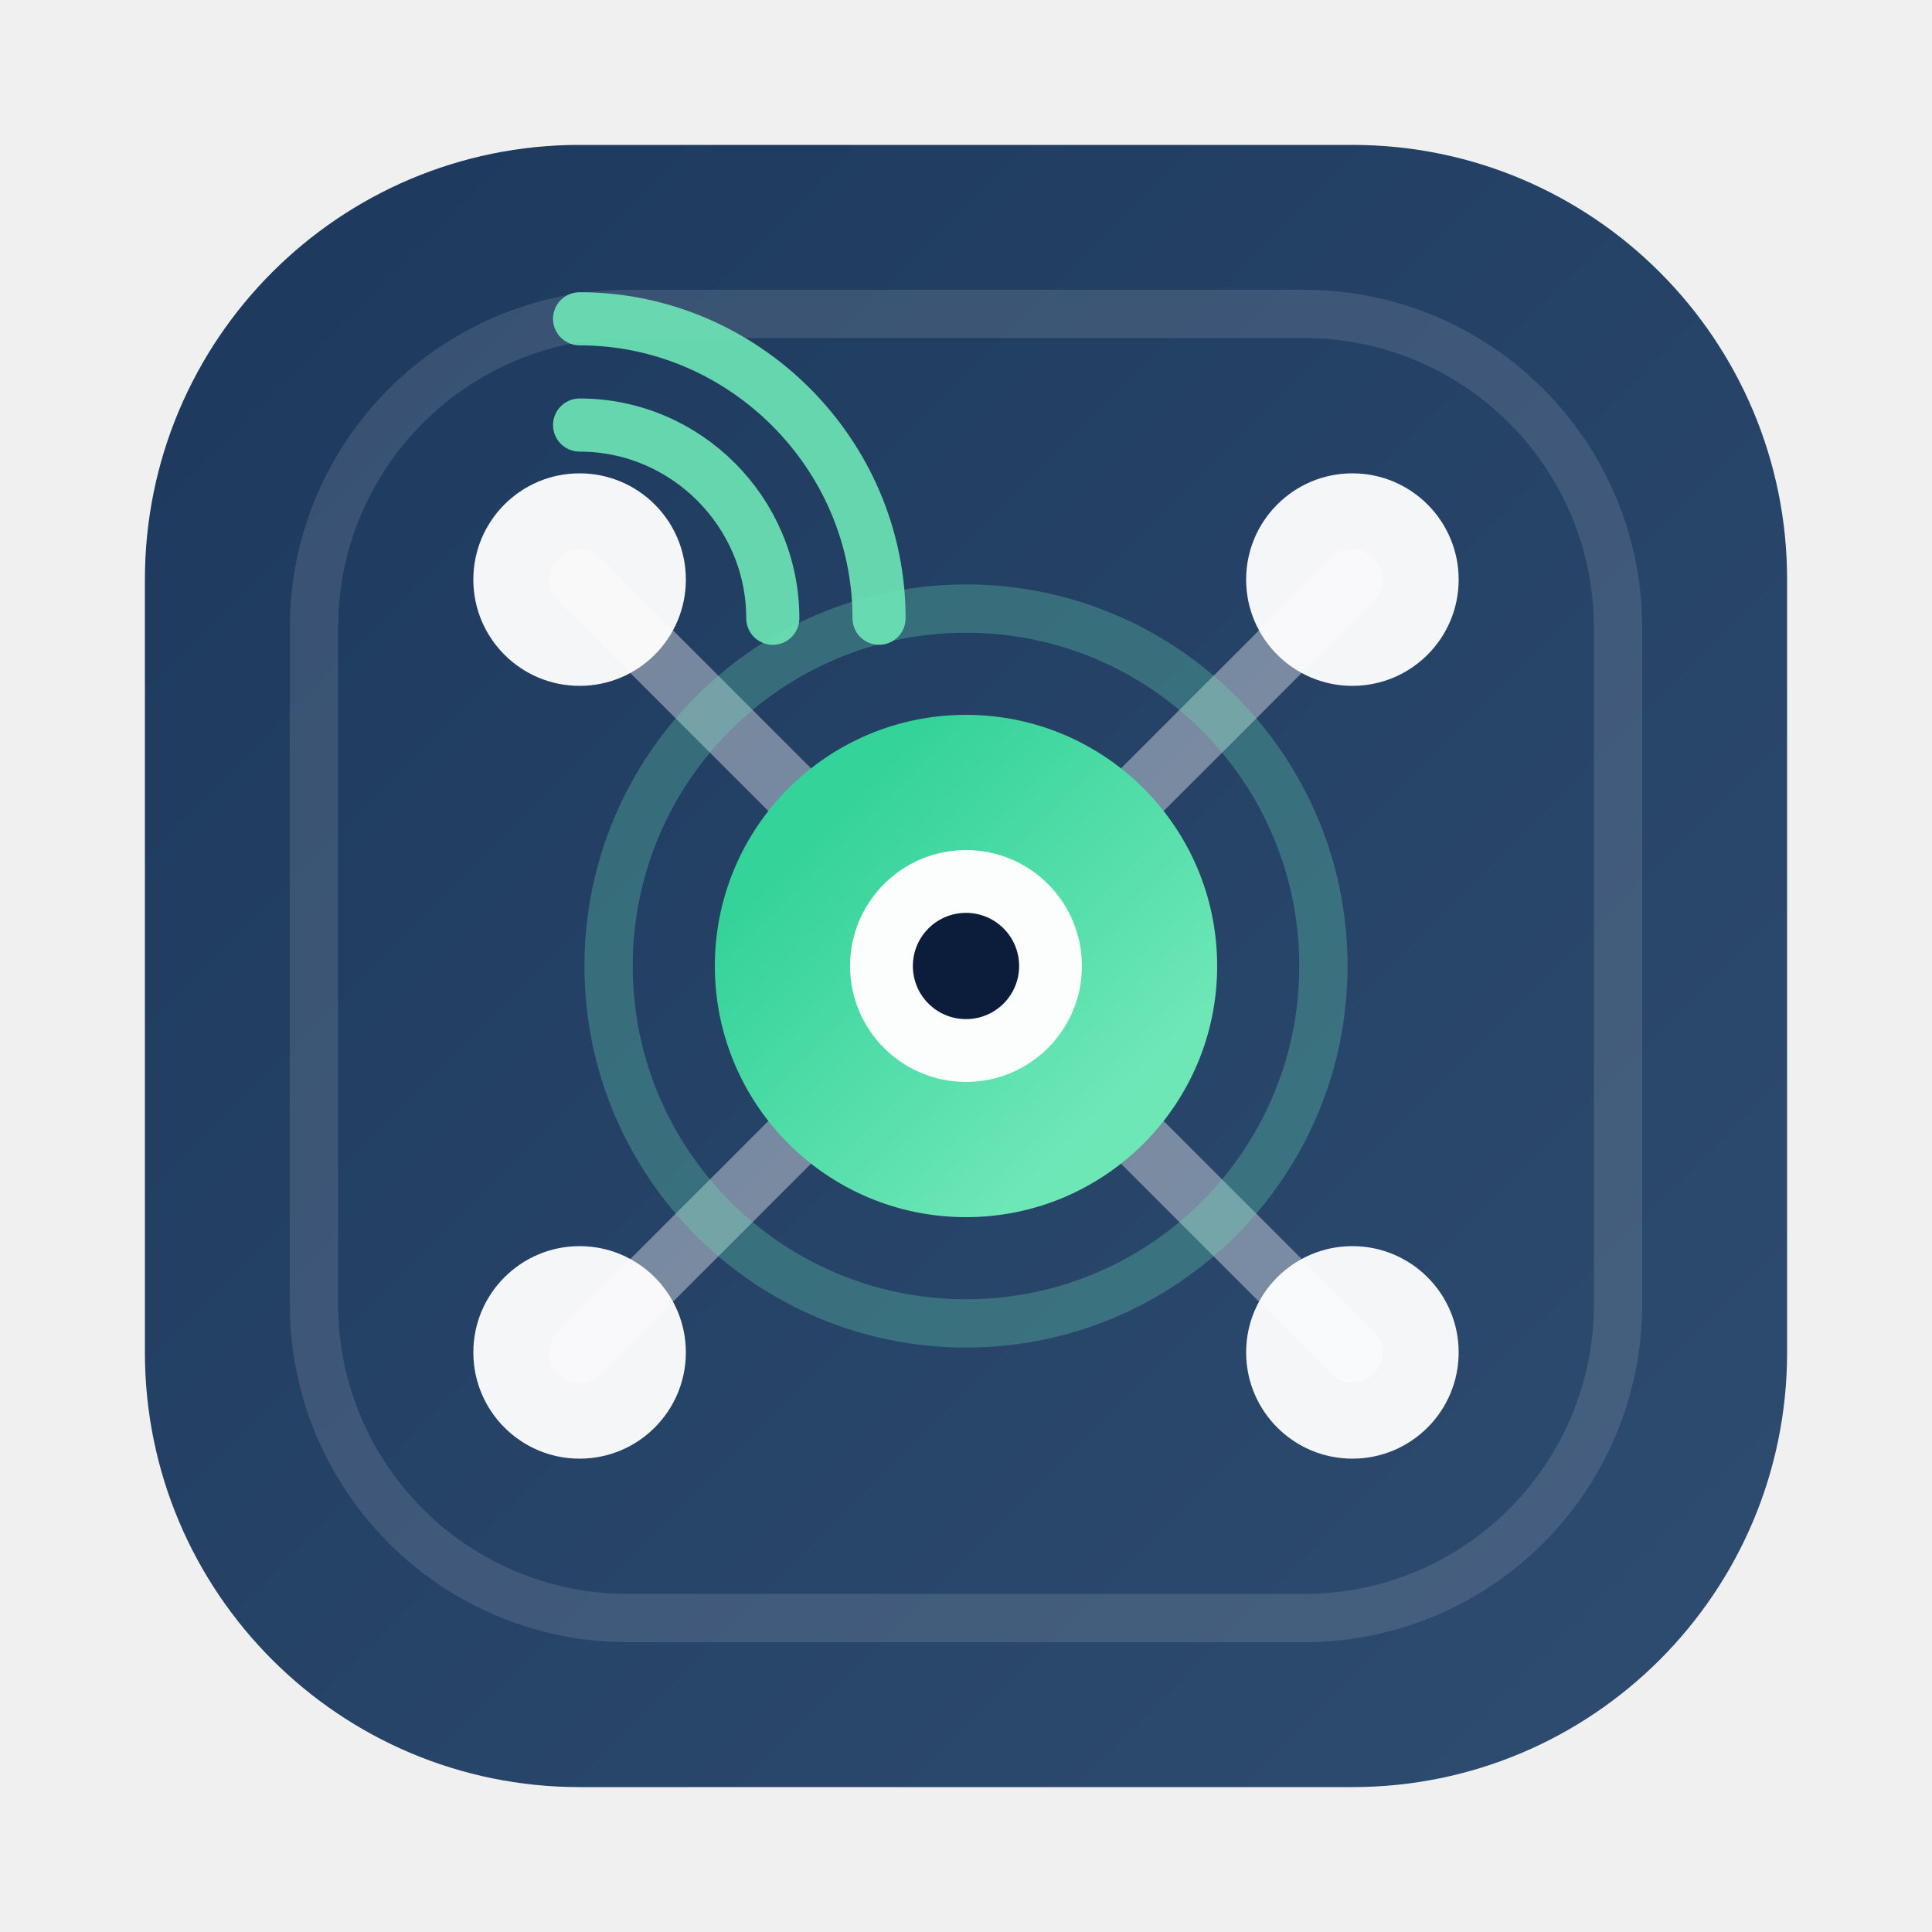
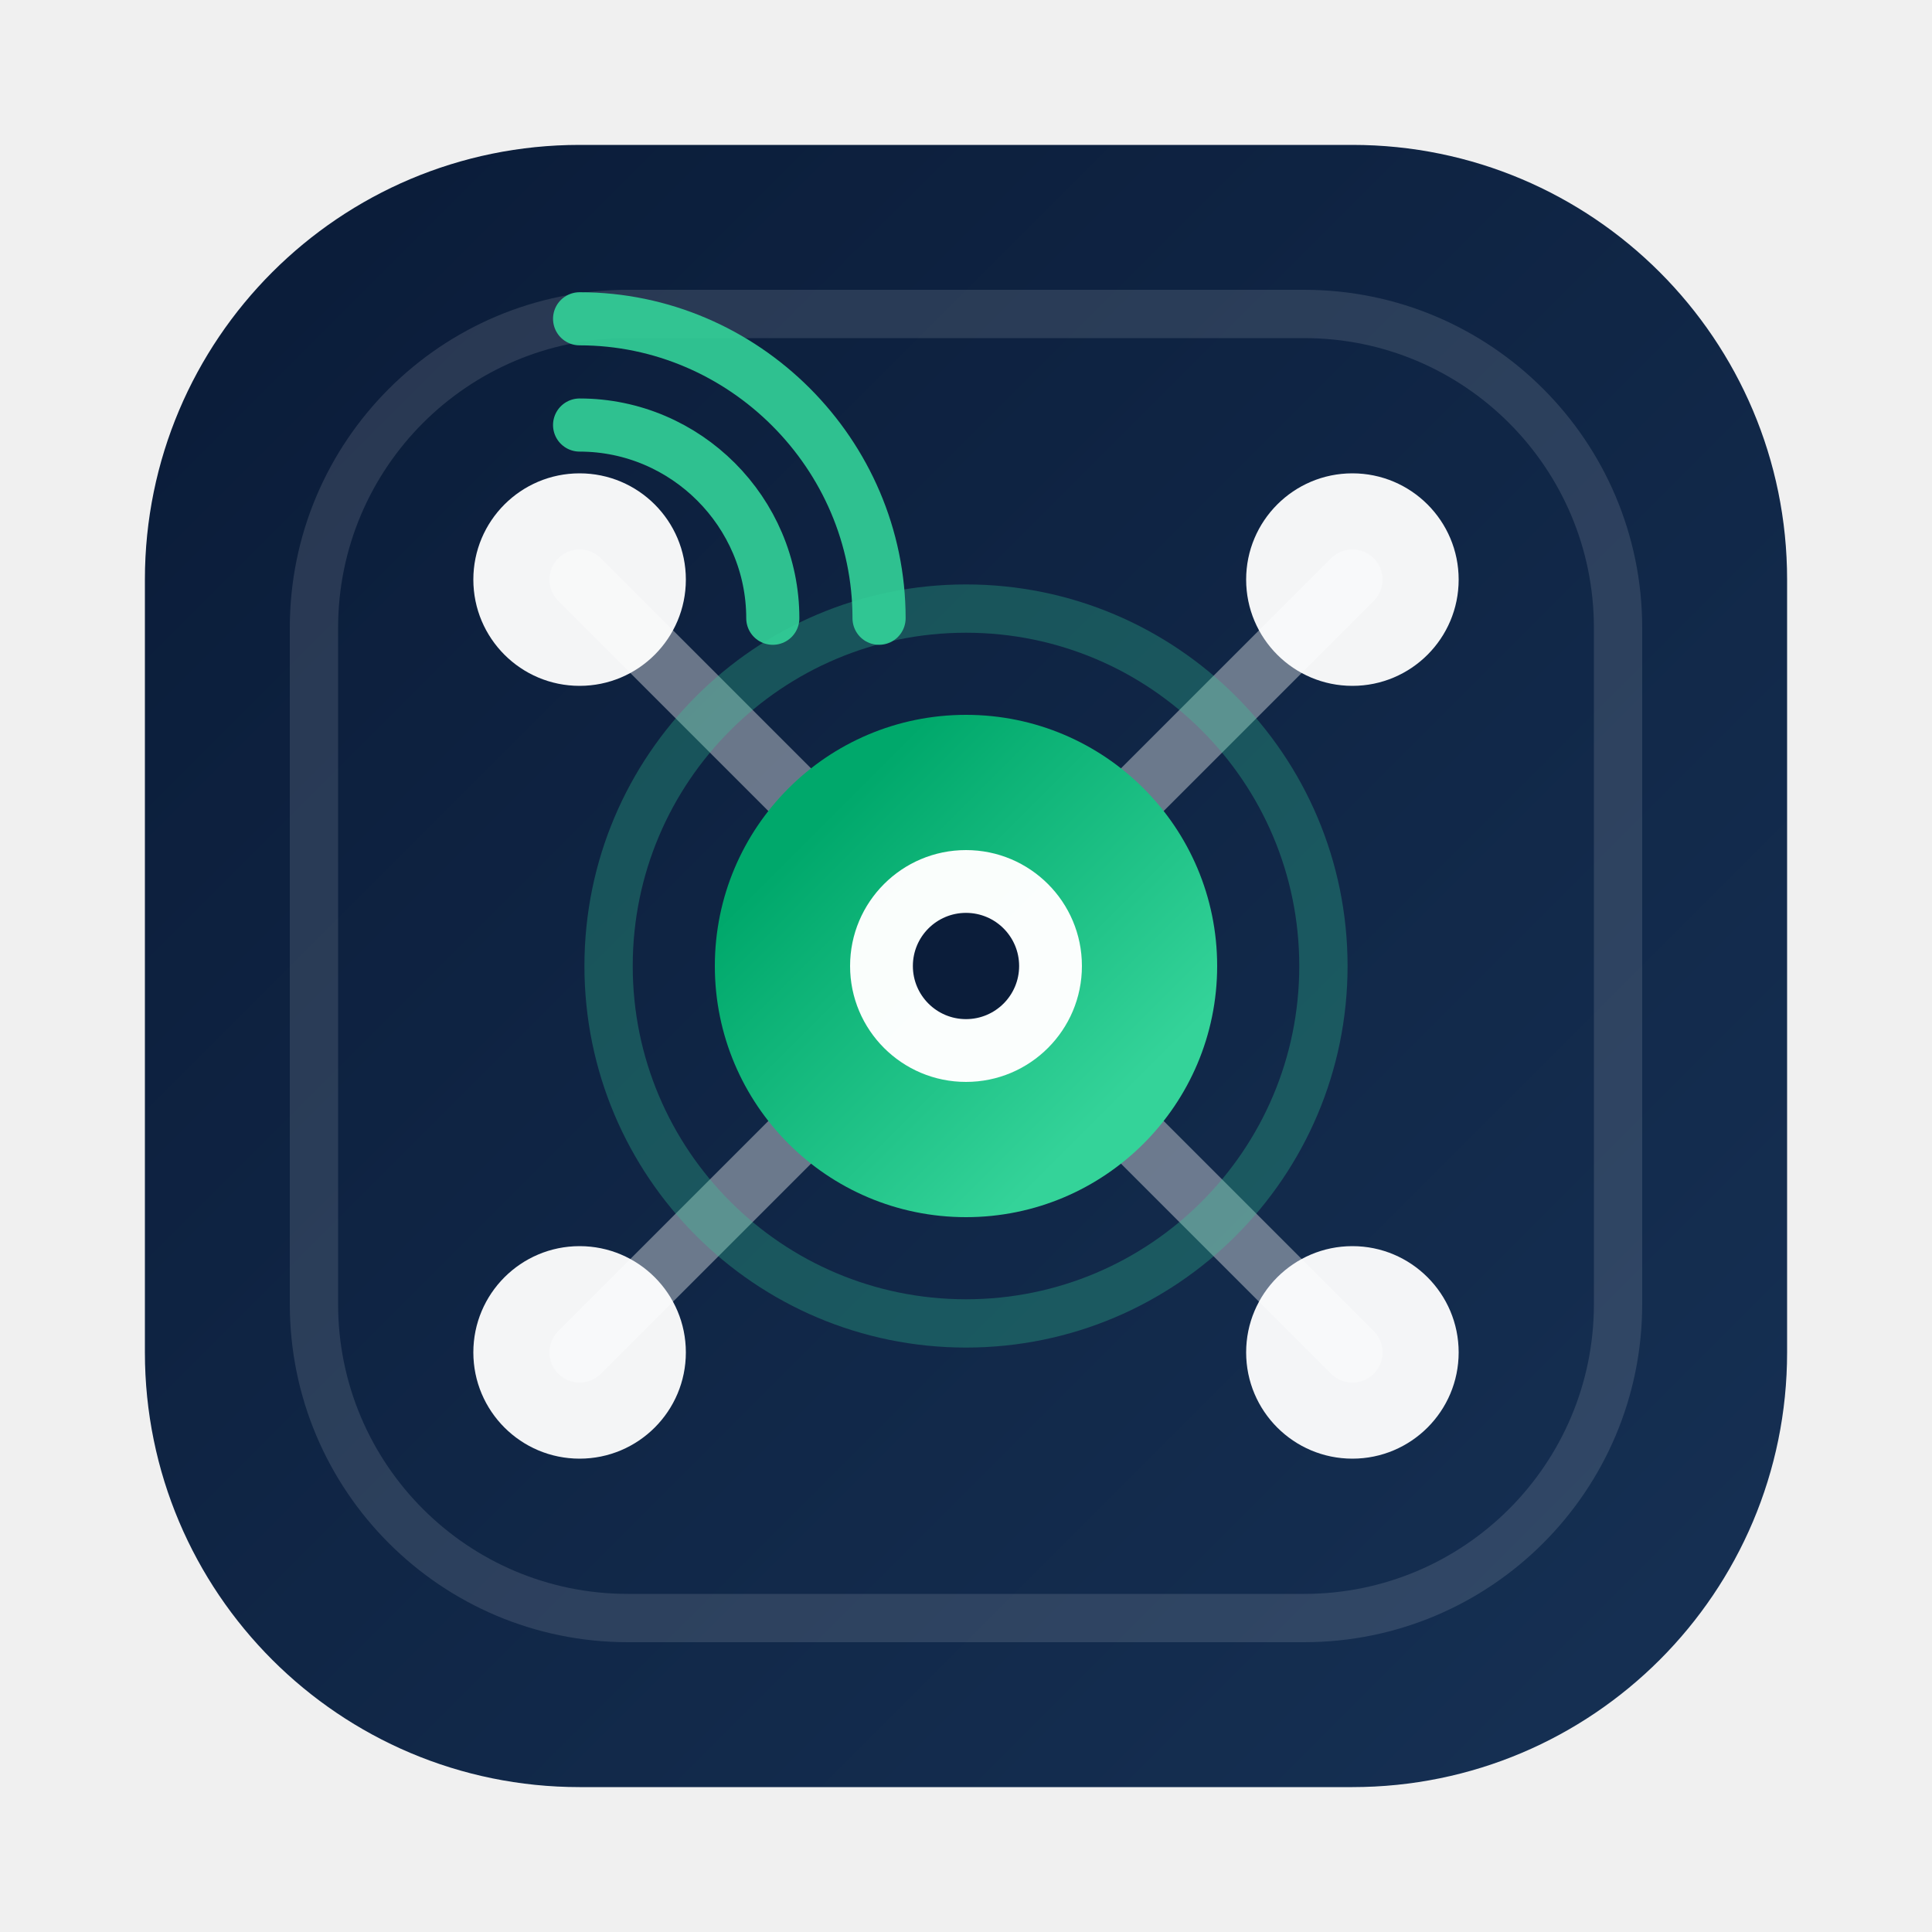
<svg xmlns="http://www.w3.org/2000/svg" viewBox="0 0 40 40" fill="none">
  <defs>
-     <linearGradient id="shell-dark" x1="6" y1="6" x2="34" y2="34" gradientUnits="userSpaceOnUse">
-       <stop stop-color="#1e3a5f" />
-       <stop offset="1" stop-color="#2d4a6f" />
+     <linearGradient id="shell" x1="6" y1="6" x2="34" y2="34" gradientUnits="userSpaceOnUse">
+       <stop stop-color="#0b1d3a" />
+       <stop offset="1" stop-color="#152f52" />
    </linearGradient>
-     <linearGradient id="hub-dark" x1="17" y1="17" x2="23" y2="23" gradientUnits="userSpaceOnUse">
-       <stop stop-color="#34d399" />
-       <stop offset="1" stop-color="#6ee7b7" />
+     <linearGradient id="hub" x1="17" y1="17" x2="23" y2="23" gradientUnits="userSpaceOnUse">
+       <stop stop-color="#00a86b" />
+       <stop offset="1" stop-color="#34d399" />
    </linearGradient>
  </defs>
-   <rect x="3" y="3" width="34" height="34" rx="9" fill="url(#shell-dark)" />
+   <rect x="3" y="3" width="34" height="34" rx="9" fill="url(#shell)" />
  <rect x="6.5" y="6.5" width="27" height="27" rx="6.5" stroke="white" stroke-opacity="0.12" stroke-width="1" />
  <path d="M12 12L20 20M28 12L20 20M12 28L20 20M28 28L20 20" stroke="white" stroke-opacity="0.38" stroke-width="1.25" stroke-linecap="round" />
  <circle cx="12" cy="12" r="2.2" fill="white" fill-opacity="0.95" />
  <circle cx="28" cy="12" r="2.2" fill="white" fill-opacity="0.95" />
  <circle cx="12" cy="28" r="2.2" fill="white" fill-opacity="0.95" />
  <circle cx="28" cy="28" r="2.2" fill="white" fill-opacity="0.95" />
-   <path d="M12 8.8C14.2 8.8 16 10.6 16 12.8M12 6.6C15.4 6.6 18.2 9.4 18.2 12.8" stroke="#6ee7b7" stroke-opacity="0.9" stroke-width="1.1" stroke-linecap="round" />
-   <circle cx="20" cy="20" r="5.2" fill="url(#hub-dark)" />
+   <path d="M12 8.8C14.2 8.8 16 10.6 16 12.8M12 6.6C15.4 6.6 18.2 9.4 18.2 12.8" stroke="#34d399" stroke-opacity="0.9" stroke-width="1.1" stroke-linecap="round" />
+   <circle cx="20" cy="20" r="5.2" fill="url(#hub)" />
  <circle cx="20" cy="20" r="2.4" fill="white" fill-opacity="0.98" />
  <circle cx="20" cy="20" r="1.1" fill="#0b1d3a" />
-   <circle cx="20" cy="20" r="7.4" stroke="#6ee7b7" stroke-opacity="0.28" stroke-width="1" />
+   <circle cx="20" cy="20" r="7.4" stroke="#34d399" stroke-opacity="0.28" stroke-width="1" />
</svg>
